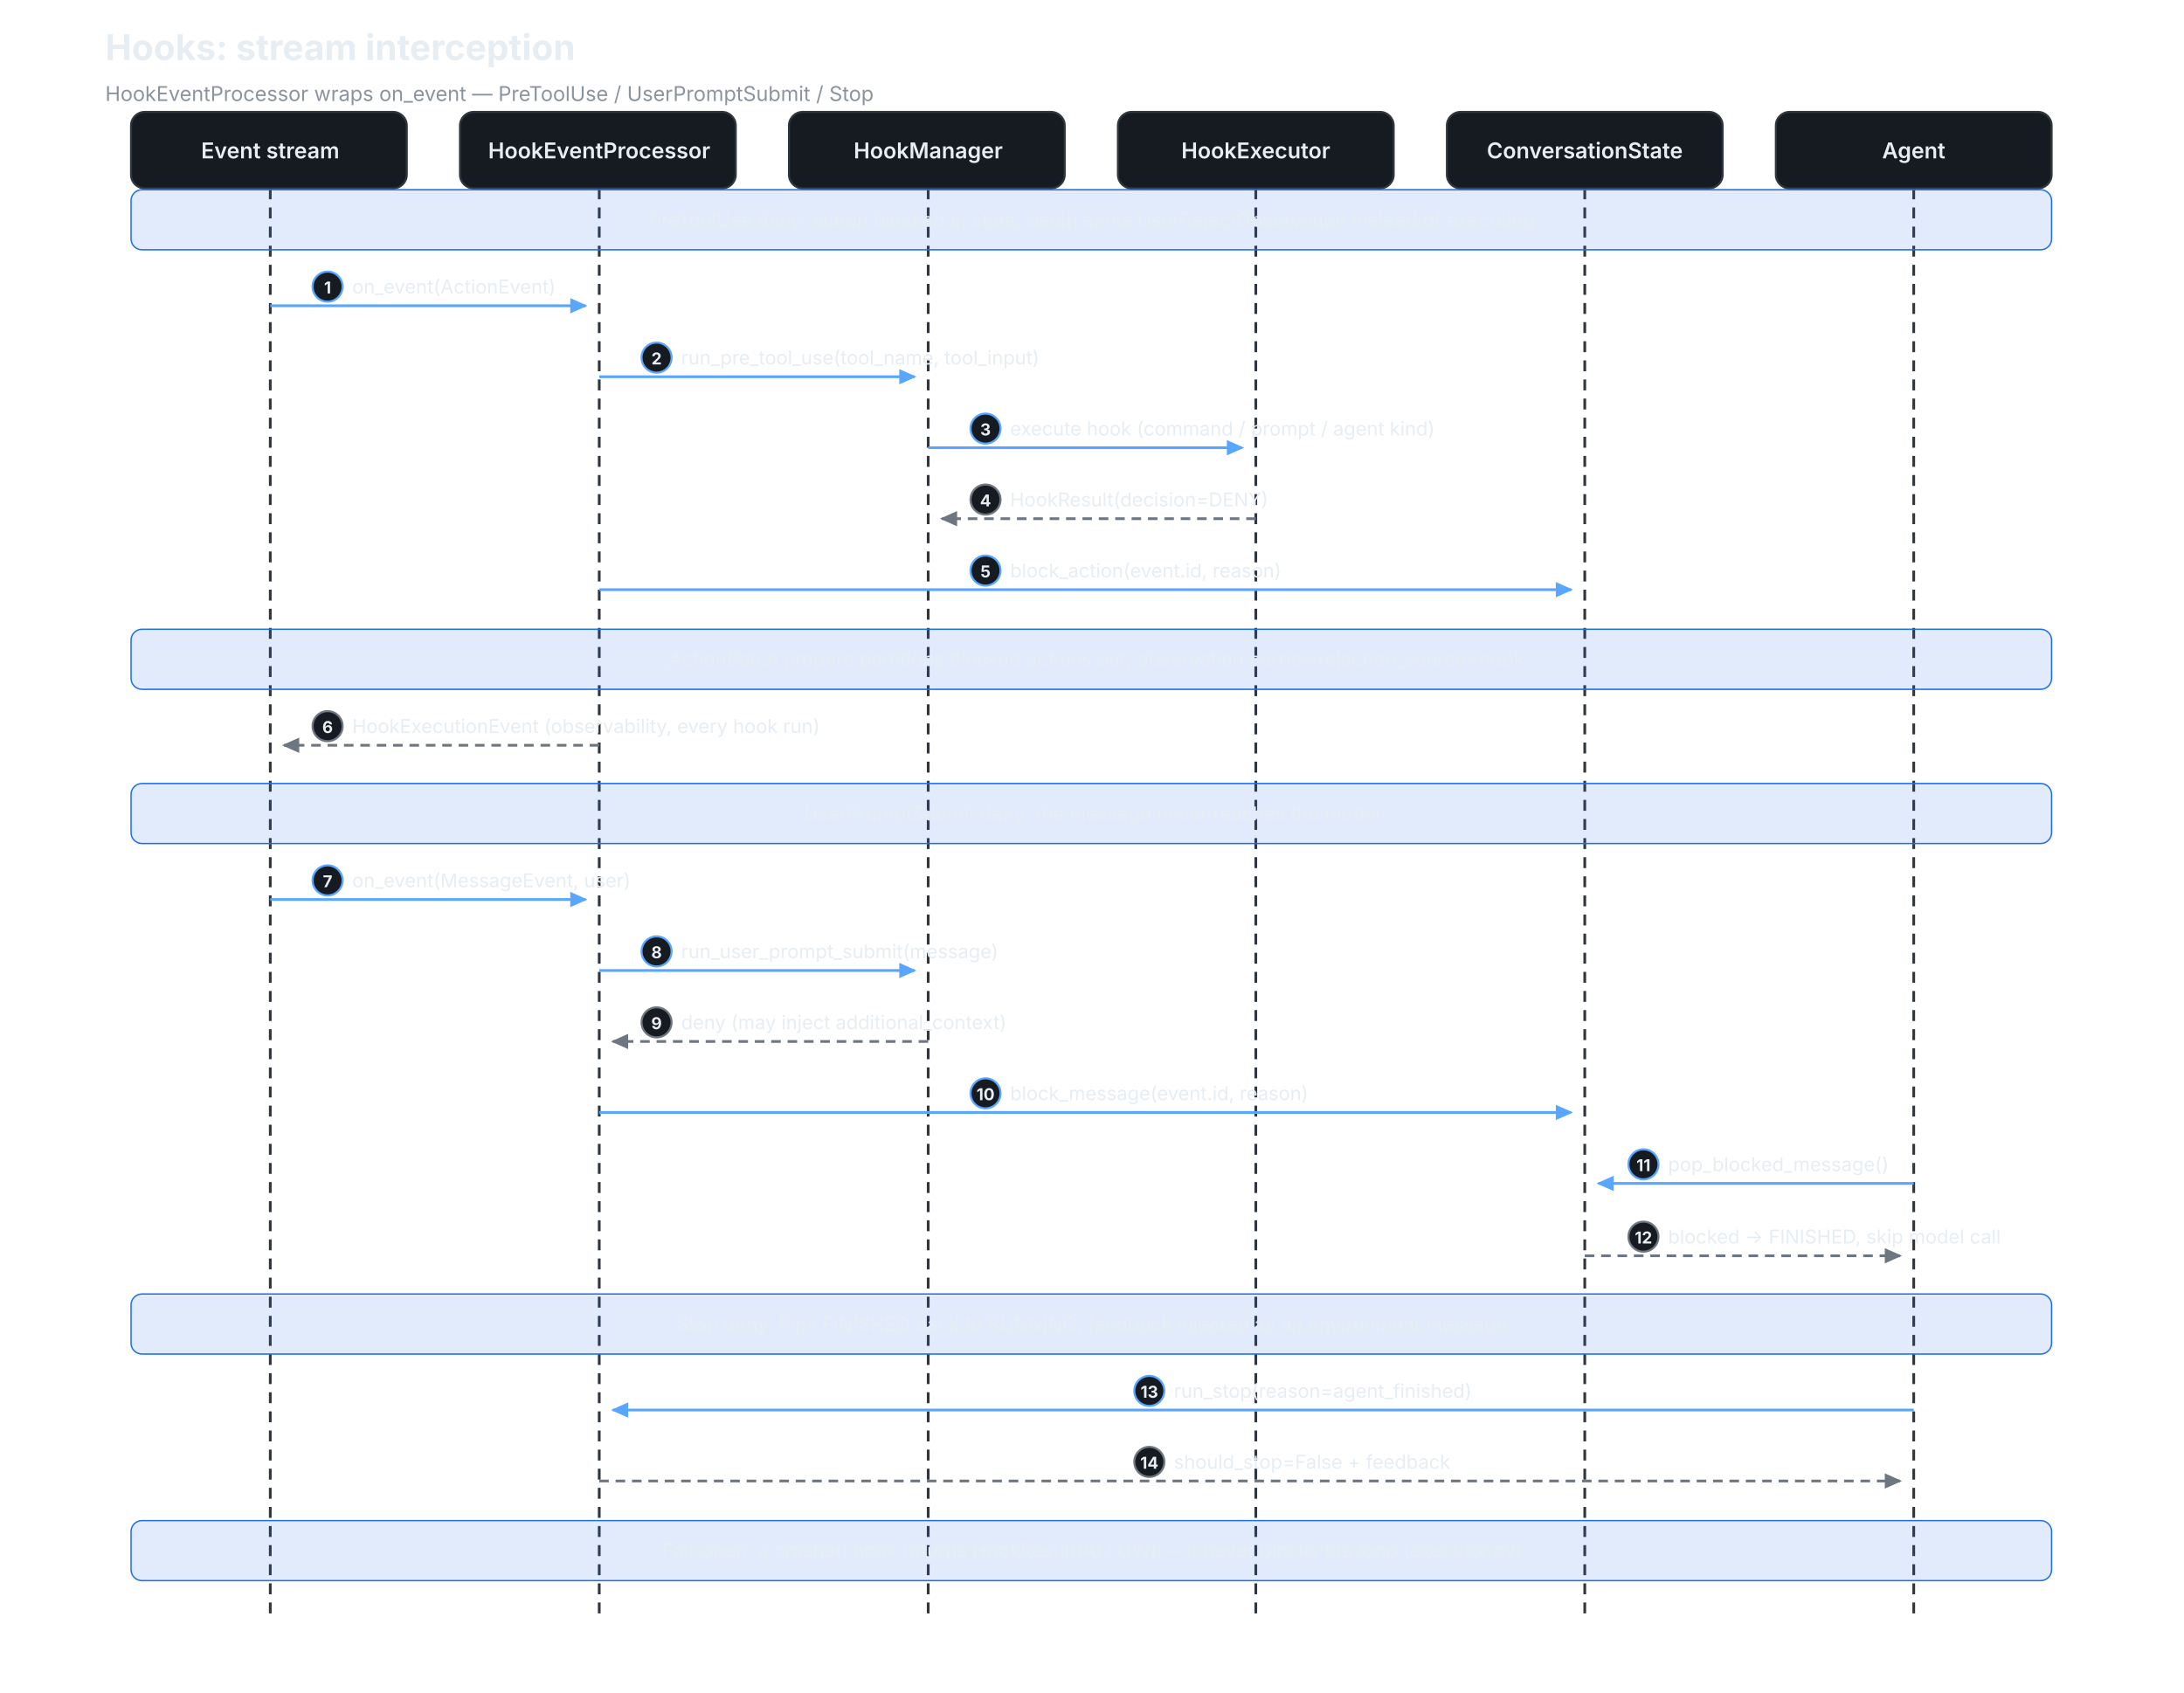
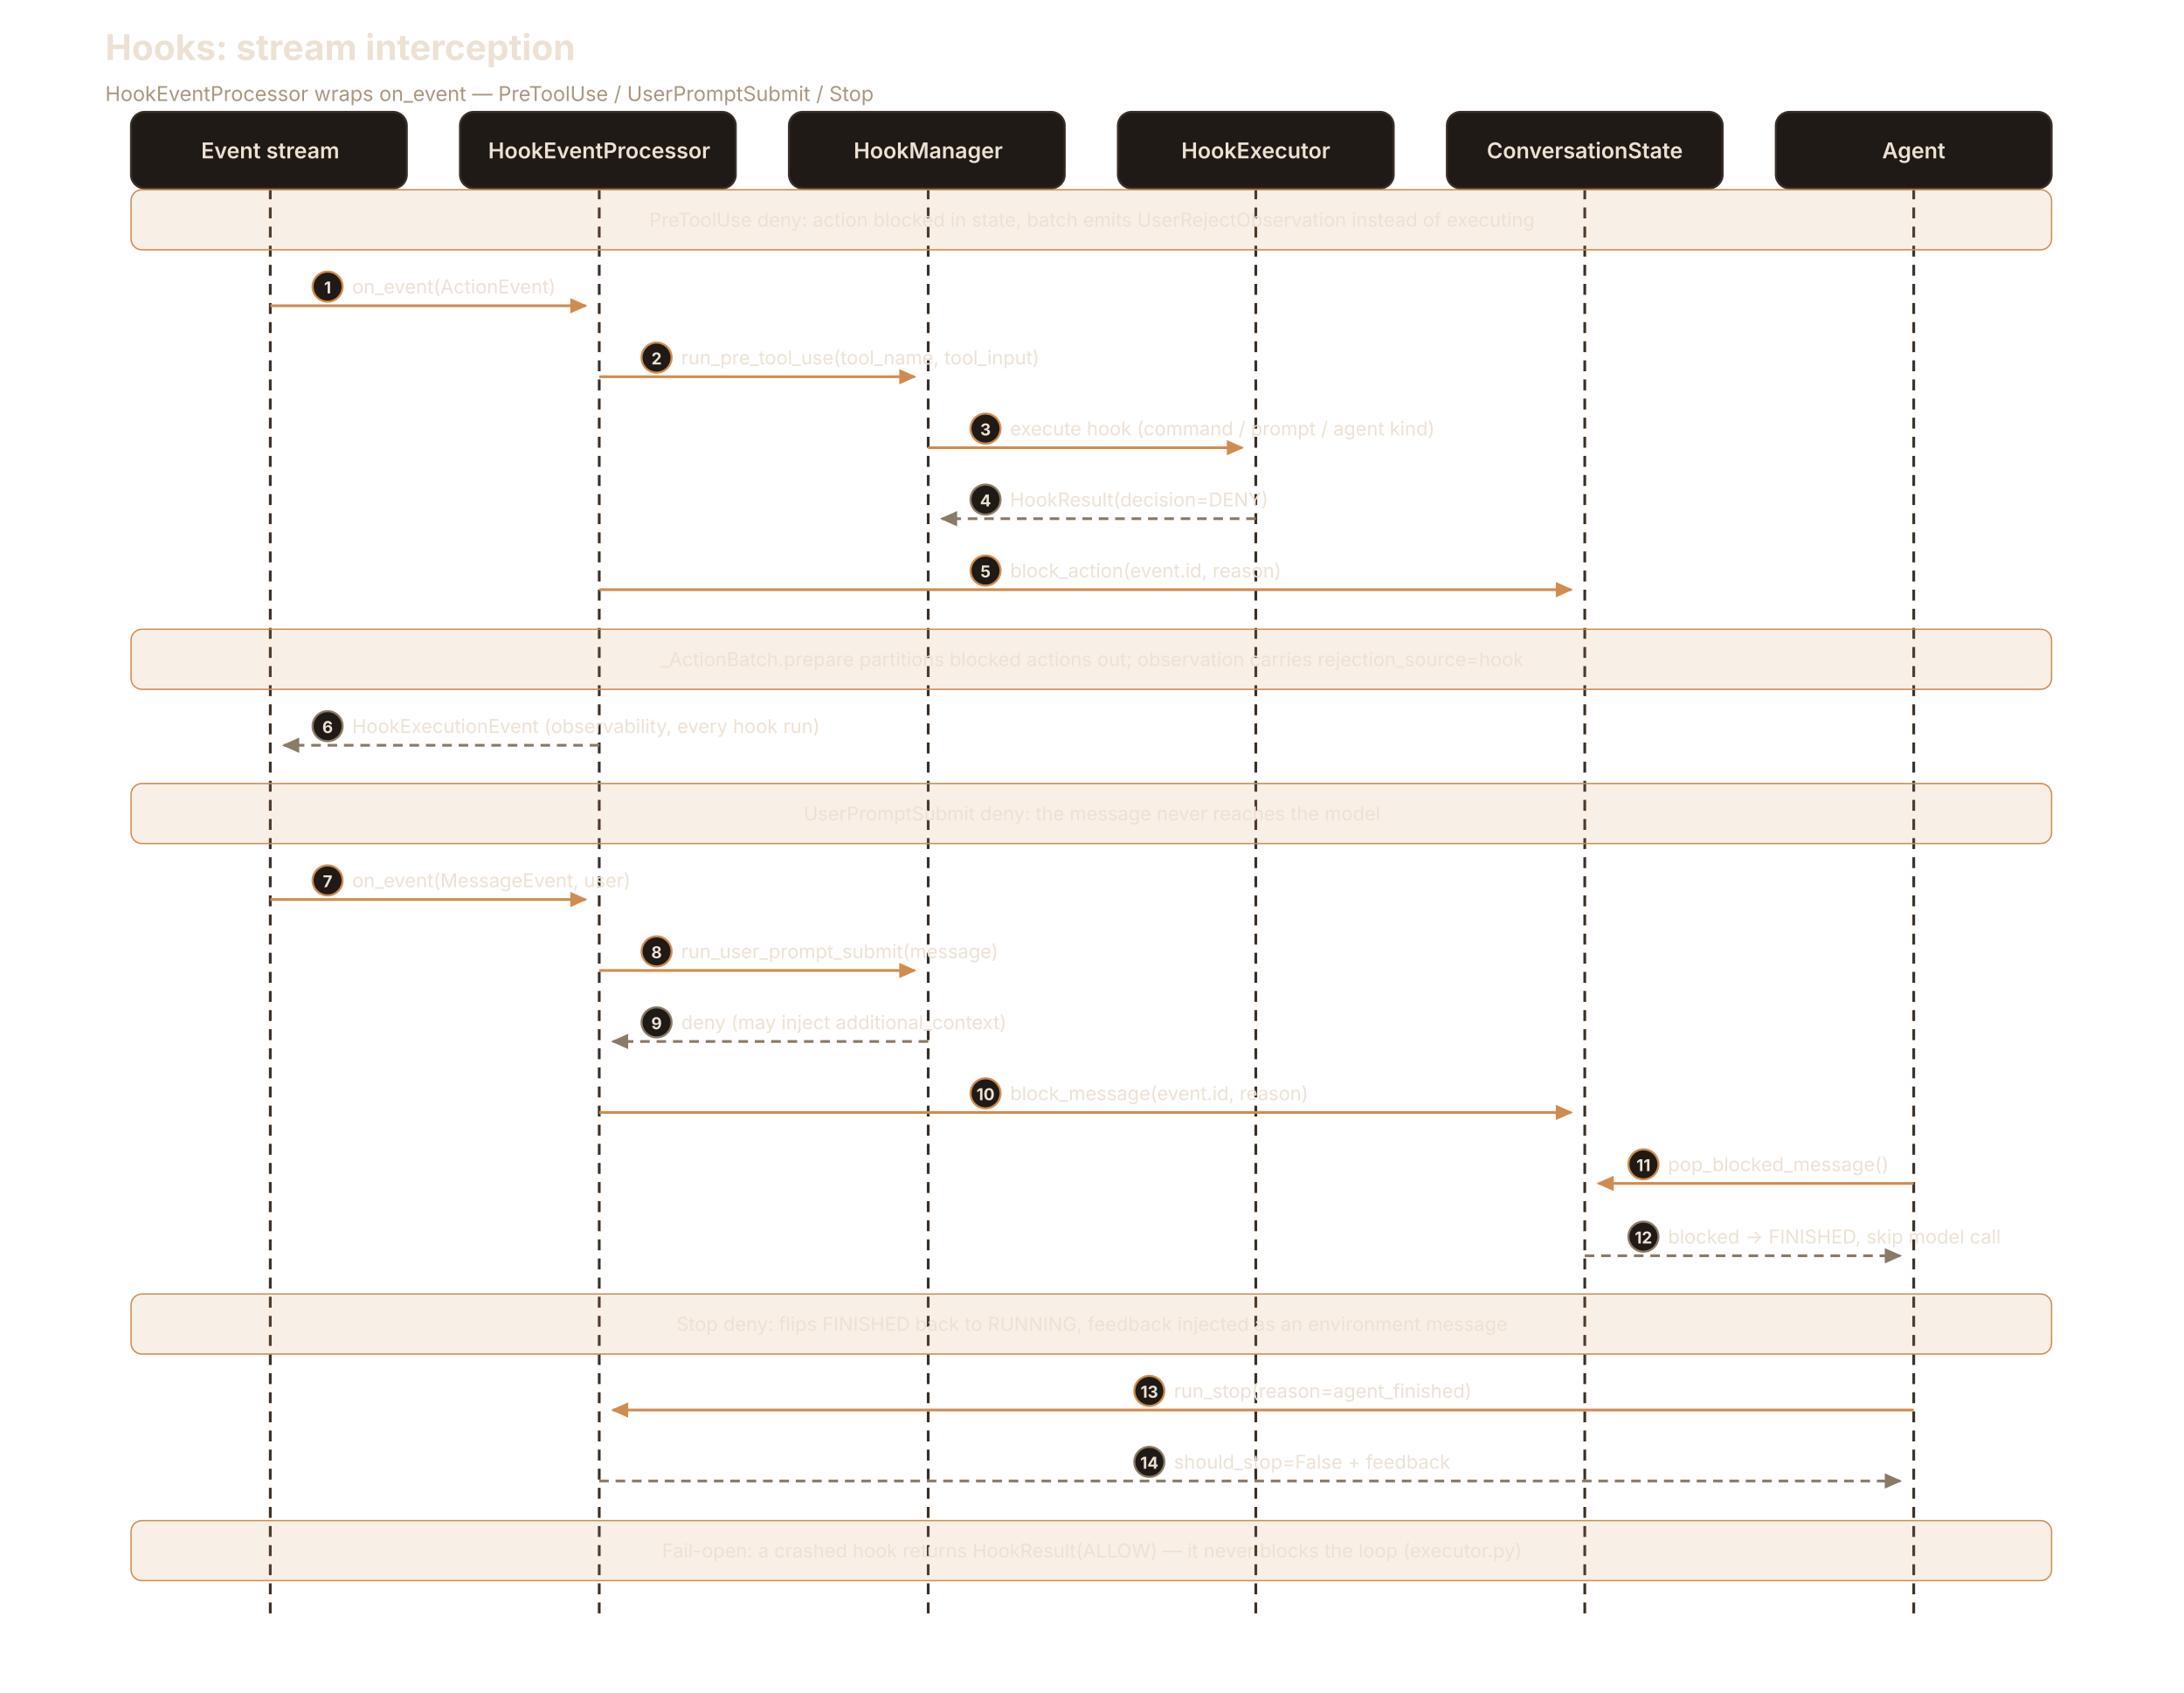
<svg xmlns="http://www.w3.org/2000/svg" viewBox="0 0 1600 1240" width="1600" font-family="system-ui, -apple-system, sans-serif">
  <defs>
    <marker id="arrc" viewBox="0 0 10 10" refX="8" refY="5" markerWidth="7" markerHeight="7" orient="auto-start-reverse">
-       <path d="M 0 1 L 9 5 L 0 9 z" fill="#58a6ff" />
+       <path d="M 0 1 L 9 5 L 0 9 z" fill="#d08c4e" />
    </marker>
    <marker id="arrr" viewBox="0 0 10 10" refX="8" refY="5" markerWidth="7" markerHeight="7" orient="auto-start-reverse">
-       <path d="M 0 1 L 9 5 L 0 9 z" fill="#6e7681" />
+       <path d="M 0 1 L 9 5 L 0 9 z" fill="#8a7a66" />
    </marker>
  </defs>
-   <text x="77.108" y="44" font-size="26" font-weight="700" fill="#e6edf3">Hooks: stream interception</text>
-   <text x="77.108" y="74" font-size="15" fill="#8b949e">HookEventProcessor wraps on_event — PreToolUse / UserPromptSubmit / Stop</text>
-   <line x1="198" y1="110" x2="198" y2="1182" stroke="#30363d" stroke-width="2" stroke-dasharray="8 6" />
-   <rect x="96" y="82" width="202" height="56" rx="10" fill="#161b22" stroke="#30363d" stroke-width="1.5" />
-   <text x="198" y="116" text-anchor="middle" font-size="16" font-weight="600" fill="#e6edf3">Event stream</text>
-   <line x1="439" y1="110" x2="439" y2="1182" stroke="#30363d" stroke-width="2" stroke-dasharray="8 6" />
-   <rect x="337" y="82" width="202" height="56" rx="10" fill="#161b22" stroke="#30363d" stroke-width="1.5" />
-   <text x="439" y="116" text-anchor="middle" font-size="16" font-weight="600" fill="#e6edf3">HookEventProcessor</text>
-   <line x1="680" y1="110" x2="680" y2="1182" stroke="#30363d" stroke-width="2" stroke-dasharray="8 6" />
-   <rect x="578" y="82" width="202" height="56" rx="10" fill="#161b22" stroke="#30363d" stroke-width="1.5" />
-   <text x="680" y="116" text-anchor="middle" font-size="16" font-weight="600" fill="#e6edf3">HookManager</text>
-   <line x1="920" y1="110" x2="920" y2="1182" stroke="#30363d" stroke-width="2" stroke-dasharray="8 6" />
-   <rect x="819" y="82" width="202" height="56" rx="10" fill="#161b22" stroke="#30363d" stroke-width="1.5" />
-   <text x="920" y="116" text-anchor="middle" font-size="16" font-weight="600" fill="#e6edf3">HookExecutor</text>
-   <line x1="1161" y1="110" x2="1161" y2="1182" stroke="#30363d" stroke-width="2" stroke-dasharray="8 6" />
-   <rect x="1060" y="82" width="202" height="56" rx="10" fill="#161b22" stroke="#30363d" stroke-width="1.5" />
-   <text x="1161" y="116" text-anchor="middle" font-size="16" font-weight="600" fill="#e6edf3">ConversationState</text>
-   <line x1="1402" y1="110" x2="1402" y2="1182" stroke="#30363d" stroke-width="2" stroke-dasharray="8 6" />
-   <rect x="1301" y="82" width="202" height="56" rx="10" fill="#161b22" stroke="#30363d" stroke-width="1.5" />
-   <text x="1402" y="116" text-anchor="middle" font-size="16" font-weight="600" fill="#e6edf3">Agent</text>
-   <rect x="96" y="139" width="1407" height="44" rx="8" fill="#1f6feb22" stroke="#1f6feb" stroke-width="1" />
-   <text x="800" y="166" text-anchor="middle" font-size="14" fill="#e6edf3">PreToolUse deny: action blocked in state, batch emits UserRejectObservation instead of executing</text>
-   <line x1="198" y1="224" x2="429" y2="224" stroke="#58a6ff" stroke-width="2" marker-end="url(#arrc)" />
-   <circle cx="240" cy="210" r="11" fill="#161b22" stroke="#58a6ff" stroke-width="1.5" />
-   <text x="240" y="215" text-anchor="middle" font-size="12" font-weight="700" fill="#e6edf3">1</text>
-   <text x="258" y="215" font-size="14" fill="#e6edf3">on_event(ActionEvent)</text>
-   <line x1="439" y1="276" x2="670" y2="276" stroke="#58a6ff" stroke-width="2" marker-end="url(#arrc)" />
-   <circle cx="481" cy="262" r="11" fill="#161b22" stroke="#58a6ff" stroke-width="1.5" />
-   <text x="481" y="267" text-anchor="middle" font-size="12" font-weight="700" fill="#e6edf3">2</text>
-   <text x="499" y="267" font-size="14" fill="#e6edf3">run_pre_tool_use(tool_name, tool_input)</text>
-   <line x1="680" y1="328" x2="910" y2="328" stroke="#58a6ff" stroke-width="2" marker-end="url(#arrc)" />
-   <circle cx="722" cy="314" r="11" fill="#161b22" stroke="#58a6ff" stroke-width="1.5" />
-   <text x="722" y="319" text-anchor="middle" font-size="12" font-weight="700" fill="#e6edf3">3</text>
-   <text x="740" y="319" font-size="14" fill="#e6edf3">execute hook (command / prompt / agent kind)</text>
-   <line x1="920" y1="380" x2="690" y2="380" stroke="#6e7681" stroke-width="2" stroke-dasharray="7 5" marker-end="url(#arrr)" />
-   <circle cx="722" cy="366" r="11" fill="#161b22" stroke="#6e7681" stroke-width="1.5" />
-   <text x="722" y="371" text-anchor="middle" font-size="12" font-weight="700" fill="#e6edf3">4</text>
-   <text x="740" y="371" font-size="14" fill="#e6edf3">HookResult(decision=DENY)</text>
-   <line x1="439" y1="432" x2="1151" y2="432" stroke="#58a6ff" stroke-width="2" marker-end="url(#arrc)" />
-   <circle cx="722" cy="418" r="11" fill="#161b22" stroke="#58a6ff" stroke-width="1.5" />
-   <text x="722" y="423" text-anchor="middle" font-size="12" font-weight="700" fill="#e6edf3">5</text>
-   <text x="740" y="423" font-size="14" fill="#e6edf3">block_action(event.id, reason)</text>
-   <rect x="96" y="461" width="1407" height="44" rx="8" fill="#1f6feb22" stroke="#1f6feb" stroke-width="1" />
-   <text x="800" y="488" text-anchor="middle" font-size="14" fill="#e6edf3">_ActionBatch.prepare partitions blocked actions out; observation carries rejection_source=hook</text>
-   <line x1="439" y1="546" x2="208" y2="546" stroke="#6e7681" stroke-width="2" stroke-dasharray="7 5" marker-end="url(#arrr)" />
-   <circle cx="240" cy="532" r="11" fill="#161b22" stroke="#6e7681" stroke-width="1.5" />
-   <text x="240" y="537" text-anchor="middle" font-size="12" font-weight="700" fill="#e6edf3">6</text>
-   <text x="258" y="537" font-size="14" fill="#e6edf3">HookExecutionEvent (observability, every hook run)</text>
-   <rect x="96" y="574" width="1407" height="44" rx="8" fill="#1f6feb22" stroke="#1f6feb" stroke-width="1" />
-   <text x="800" y="601" text-anchor="middle" font-size="14" fill="#e6edf3">UserPromptSubmit deny: the message never reaches the model</text>
-   <line x1="198" y1="659" x2="429" y2="659" stroke="#58a6ff" stroke-width="2" marker-end="url(#arrc)" />
-   <circle cx="240" cy="645" r="11" fill="#161b22" stroke="#58a6ff" stroke-width="1.5" />
-   <text x="240" y="650" text-anchor="middle" font-size="12" font-weight="700" fill="#e6edf3">7</text>
-   <text x="258" y="650" font-size="14" fill="#e6edf3">on_event(MessageEvent, user)</text>
-   <line x1="439" y1="711" x2="670" y2="711" stroke="#58a6ff" stroke-width="2" marker-end="url(#arrc)" />
-   <circle cx="481" cy="697" r="11" fill="#161b22" stroke="#58a6ff" stroke-width="1.5" />
-   <text x="481" y="702" text-anchor="middle" font-size="12" font-weight="700" fill="#e6edf3">8</text>
-   <text x="499" y="702" font-size="14" fill="#e6edf3">run_user_prompt_submit(message)</text>
-   <line x1="680" y1="763" x2="449" y2="763" stroke="#6e7681" stroke-width="2" stroke-dasharray="7 5" marker-end="url(#arrr)" />
-   <circle cx="481" cy="749" r="11" fill="#161b22" stroke="#6e7681" stroke-width="1.5" />
-   <text x="481" y="754" text-anchor="middle" font-size="12" font-weight="700" fill="#e6edf3">9</text>
-   <text x="499" y="754" font-size="14" fill="#e6edf3">deny (may inject additional_context)</text>
-   <line x1="439" y1="815" x2="1151" y2="815" stroke="#58a6ff" stroke-width="2" marker-end="url(#arrc)" />
-   <circle cx="722" cy="801" r="11" fill="#161b22" stroke="#58a6ff" stroke-width="1.5" />
-   <text x="722" y="806" text-anchor="middle" font-size="12" font-weight="700" fill="#e6edf3">10</text>
-   <text x="740" y="806" font-size="14" fill="#e6edf3">block_message(event.id, reason)</text>
-   <line x1="1402" y1="867" x2="1171" y2="867" stroke="#58a6ff" stroke-width="2" marker-end="url(#arrc)" />
-   <circle cx="1204" cy="853" r="11" fill="#161b22" stroke="#58a6ff" stroke-width="1.5" />
-   <text x="1204" y="858" text-anchor="middle" font-size="12" font-weight="700" fill="#e6edf3">11</text>
-   <text x="1222" y="858" font-size="14" fill="#e6edf3">pop_blocked_message()</text>
-   <line x1="1161" y1="920" x2="1392" y2="920" stroke="#6e7681" stroke-width="2" stroke-dasharray="7 5" marker-end="url(#arrr)" />
-   <circle cx="1204" cy="906" r="11" fill="#161b22" stroke="#6e7681" stroke-width="1.5" />
-   <text x="1204" y="911" text-anchor="middle" font-size="12" font-weight="700" fill="#e6edf3">12</text>
-   <text x="1222" y="911" font-size="14" fill="#e6edf3">blocked -&gt; FINISHED, skip model call</text>
-   <rect x="96" y="948" width="1407" height="44" rx="8" fill="#1f6feb22" stroke="#1f6feb" stroke-width="1" />
-   <text x="800" y="975" text-anchor="middle" font-size="14" fill="#e6edf3">Stop deny: flips FINISHED back to RUNNING, feedback injected as an environment message</text>
-   <line x1="1402" y1="1033" x2="449" y2="1033" stroke="#58a6ff" stroke-width="2" marker-end="url(#arrc)" />
-   <circle cx="842" cy="1019" r="11" fill="#161b22" stroke="#58a6ff" stroke-width="1.5" />
-   <text x="842" y="1024" text-anchor="middle" font-size="12" font-weight="700" fill="#e6edf3">13</text>
-   <text x="860" y="1024" font-size="14" fill="#e6edf3">run_stop(reason=agent_finished)</text>
-   <line x1="439" y1="1085" x2="1392" y2="1085" stroke="#6e7681" stroke-width="2" stroke-dasharray="7 5" marker-end="url(#arrr)" />
-   <circle cx="842" cy="1071" r="11" fill="#161b22" stroke="#6e7681" stroke-width="1.5" />
-   <text x="842" y="1076" text-anchor="middle" font-size="12" font-weight="700" fill="#e6edf3">14</text>
-   <text x="860" y="1076" font-size="14" fill="#e6edf3">should_stop=False + feedback</text>
-   <rect x="96" y="1114" width="1407" height="44" rx="8" fill="#1f6feb22" stroke="#1f6feb" stroke-width="1" />
-   <text x="800" y="1141" text-anchor="middle" font-size="14" fill="#e6edf3">Fail-open: a crashed hook returns HookResult(ALLOW) — it never blocks the loop (executor.py)</text>
+   <text x="77.108" y="44" font-size="26" font-weight="700" fill="#ece1d3">Hooks: stream interception</text>
+   <text x="77.108" y="74" font-size="15" fill="#a89880">HookEventProcessor wraps on_event — PreToolUse / UserPromptSubmit / Stop</text>
+   <line x1="198" y1="110" x2="198" y2="1182" stroke="#3a2f26" stroke-width="2" stroke-dasharray="8 6" />
+   <rect x="96" y="82" width="202" height="56" rx="10" fill="#1f1a15" stroke="#3a2f26" stroke-width="1.5" />
+   <text x="198" y="116" text-anchor="middle" font-size="16" font-weight="600" fill="#ece1d3">Event stream</text>
+   <line x1="439" y1="110" x2="439" y2="1182" stroke="#3a2f26" stroke-width="2" stroke-dasharray="8 6" />
+   <rect x="337" y="82" width="202" height="56" rx="10" fill="#1f1a15" stroke="#3a2f26" stroke-width="1.5" />
+   <text x="439" y="116" text-anchor="middle" font-size="16" font-weight="600" fill="#ece1d3">HookEventProcessor</text>
+   <line x1="680" y1="110" x2="680" y2="1182" stroke="#3a2f26" stroke-width="2" stroke-dasharray="8 6" />
+   <rect x="578" y="82" width="202" height="56" rx="10" fill="#1f1a15" stroke="#3a2f26" stroke-width="1.5" />
+   <text x="680" y="116" text-anchor="middle" font-size="16" font-weight="600" fill="#ece1d3">HookManager</text>
+   <line x1="920" y1="110" x2="920" y2="1182" stroke="#3a2f26" stroke-width="2" stroke-dasharray="8 6" />
+   <rect x="819" y="82" width="202" height="56" rx="10" fill="#1f1a15" stroke="#3a2f26" stroke-width="1.5" />
+   <text x="920" y="116" text-anchor="middle" font-size="16" font-weight="600" fill="#ece1d3">HookExecutor</text>
+   <line x1="1161" y1="110" x2="1161" y2="1182" stroke="#3a2f26" stroke-width="2" stroke-dasharray="8 6" />
+   <rect x="1060" y="82" width="202" height="56" rx="10" fill="#1f1a15" stroke="#3a2f26" stroke-width="1.5" />
+   <text x="1161" y="116" text-anchor="middle" font-size="16" font-weight="600" fill="#ece1d3">ConversationState</text>
+   <line x1="1402" y1="110" x2="1402" y2="1182" stroke="#3a2f26" stroke-width="2" stroke-dasharray="8 6" />
+   <rect x="1301" y="82" width="202" height="56" rx="10" fill="#1f1a15" stroke="#3a2f26" stroke-width="1.5" />
+   <text x="1402" y="116" text-anchor="middle" font-size="16" font-weight="600" fill="#ece1d3">Agent</text>
+   <rect x="96" y="139" width="1407" height="44" rx="8" fill="#d08c4e22" stroke="#d08c4e" stroke-width="1" />
+   <text x="800" y="166" text-anchor="middle" font-size="14" fill="#ece1d3">PreToolUse deny: action blocked in state, batch emits UserRejectObservation instead of executing</text>
+   <line x1="198" y1="224" x2="429" y2="224" stroke="#d08c4e" stroke-width="2" marker-end="url(#arrc)" />
+   <circle cx="240" cy="210" r="11" fill="#1f1a15" stroke="#d08c4e" stroke-width="1.5" />
+   <text x="240" y="215" text-anchor="middle" font-size="12" font-weight="700" fill="#ece1d3">1</text>
+   <text x="258" y="215" font-size="14" fill="#ece1d3">on_event(ActionEvent)</text>
+   <line x1="439" y1="276" x2="670" y2="276" stroke="#d08c4e" stroke-width="2" marker-end="url(#arrc)" />
+   <circle cx="481" cy="262" r="11" fill="#1f1a15" stroke="#d08c4e" stroke-width="1.5" />
+   <text x="481" y="267" text-anchor="middle" font-size="12" font-weight="700" fill="#ece1d3">2</text>
+   <text x="499" y="267" font-size="14" fill="#ece1d3">run_pre_tool_use(tool_name, tool_input)</text>
+   <line x1="680" y1="328" x2="910" y2="328" stroke="#d08c4e" stroke-width="2" marker-end="url(#arrc)" />
+   <circle cx="722" cy="314" r="11" fill="#1f1a15" stroke="#d08c4e" stroke-width="1.5" />
+   <text x="722" y="319" text-anchor="middle" font-size="12" font-weight="700" fill="#ece1d3">3</text>
+   <text x="740" y="319" font-size="14" fill="#ece1d3">execute hook (command / prompt / agent kind)</text>
+   <line x1="920" y1="380" x2="690" y2="380" stroke="#8a7a66" stroke-width="2" stroke-dasharray="7 5" marker-end="url(#arrr)" />
+   <circle cx="722" cy="366" r="11" fill="#1f1a15" stroke="#8a7a66" stroke-width="1.5" />
+   <text x="722" y="371" text-anchor="middle" font-size="12" font-weight="700" fill="#ece1d3">4</text>
+   <text x="740" y="371" font-size="14" fill="#ece1d3">HookResult(decision=DENY)</text>
+   <line x1="439" y1="432" x2="1151" y2="432" stroke="#d08c4e" stroke-width="2" marker-end="url(#arrc)" />
+   <circle cx="722" cy="418" r="11" fill="#1f1a15" stroke="#d08c4e" stroke-width="1.5" />
+   <text x="722" y="423" text-anchor="middle" font-size="12" font-weight="700" fill="#ece1d3">5</text>
+   <text x="740" y="423" font-size="14" fill="#ece1d3">block_action(event.id, reason)</text>
+   <rect x="96" y="461" width="1407" height="44" rx="8" fill="#d08c4e22" stroke="#d08c4e" stroke-width="1" />
+   <text x="800" y="488" text-anchor="middle" font-size="14" fill="#ece1d3">_ActionBatch.prepare partitions blocked actions out; observation carries rejection_source=hook</text>
+   <line x1="439" y1="546" x2="208" y2="546" stroke="#8a7a66" stroke-width="2" stroke-dasharray="7 5" marker-end="url(#arrr)" />
+   <circle cx="240" cy="532" r="11" fill="#1f1a15" stroke="#8a7a66" stroke-width="1.5" />
+   <text x="240" y="537" text-anchor="middle" font-size="12" font-weight="700" fill="#ece1d3">6</text>
+   <text x="258" y="537" font-size="14" fill="#ece1d3">HookExecutionEvent (observability, every hook run)</text>
+   <rect x="96" y="574" width="1407" height="44" rx="8" fill="#d08c4e22" stroke="#d08c4e" stroke-width="1" />
+   <text x="800" y="601" text-anchor="middle" font-size="14" fill="#ece1d3">UserPromptSubmit deny: the message never reaches the model</text>
+   <line x1="198" y1="659" x2="429" y2="659" stroke="#d08c4e" stroke-width="2" marker-end="url(#arrc)" />
+   <circle cx="240" cy="645" r="11" fill="#1f1a15" stroke="#d08c4e" stroke-width="1.5" />
+   <text x="240" y="650" text-anchor="middle" font-size="12" font-weight="700" fill="#ece1d3">7</text>
+   <text x="258" y="650" font-size="14" fill="#ece1d3">on_event(MessageEvent, user)</text>
+   <line x1="439" y1="711" x2="670" y2="711" stroke="#d08c4e" stroke-width="2" marker-end="url(#arrc)" />
+   <circle cx="481" cy="697" r="11" fill="#1f1a15" stroke="#d08c4e" stroke-width="1.5" />
+   <text x="481" y="702" text-anchor="middle" font-size="12" font-weight="700" fill="#ece1d3">8</text>
+   <text x="499" y="702" font-size="14" fill="#ece1d3">run_user_prompt_submit(message)</text>
+   <line x1="680" y1="763" x2="449" y2="763" stroke="#8a7a66" stroke-width="2" stroke-dasharray="7 5" marker-end="url(#arrr)" />
+   <circle cx="481" cy="749" r="11" fill="#1f1a15" stroke="#8a7a66" stroke-width="1.5" />
+   <text x="481" y="754" text-anchor="middle" font-size="12" font-weight="700" fill="#ece1d3">9</text>
+   <text x="499" y="754" font-size="14" fill="#ece1d3">deny (may inject additional_context)</text>
+   <line x1="439" y1="815" x2="1151" y2="815" stroke="#d08c4e" stroke-width="2" marker-end="url(#arrc)" />
+   <circle cx="722" cy="801" r="11" fill="#1f1a15" stroke="#d08c4e" stroke-width="1.5" />
+   <text x="722" y="806" text-anchor="middle" font-size="12" font-weight="700" fill="#ece1d3">10</text>
+   <text x="740" y="806" font-size="14" fill="#ece1d3">block_message(event.id, reason)</text>
+   <line x1="1402" y1="867" x2="1171" y2="867" stroke="#d08c4e" stroke-width="2" marker-end="url(#arrc)" />
+   <circle cx="1204" cy="853" r="11" fill="#1f1a15" stroke="#d08c4e" stroke-width="1.5" />
+   <text x="1204" y="858" text-anchor="middle" font-size="12" font-weight="700" fill="#ece1d3">11</text>
+   <text x="1222" y="858" font-size="14" fill="#ece1d3">pop_blocked_message()</text>
+   <line x1="1161" y1="920" x2="1392" y2="920" stroke="#8a7a66" stroke-width="2" stroke-dasharray="7 5" marker-end="url(#arrr)" />
+   <circle cx="1204" cy="906" r="11" fill="#1f1a15" stroke="#8a7a66" stroke-width="1.5" />
+   <text x="1204" y="911" text-anchor="middle" font-size="12" font-weight="700" fill="#ece1d3">12</text>
+   <text x="1222" y="911" font-size="14" fill="#ece1d3">blocked -&gt; FINISHED, skip model call</text>
+   <rect x="96" y="948" width="1407" height="44" rx="8" fill="#d08c4e22" stroke="#d08c4e" stroke-width="1" />
+   <text x="800" y="975" text-anchor="middle" font-size="14" fill="#ece1d3">Stop deny: flips FINISHED back to RUNNING, feedback injected as an environment message</text>
+   <line x1="1402" y1="1033" x2="449" y2="1033" stroke="#d08c4e" stroke-width="2" marker-end="url(#arrc)" />
+   <circle cx="842" cy="1019" r="11" fill="#1f1a15" stroke="#d08c4e" stroke-width="1.5" />
+   <text x="842" y="1024" text-anchor="middle" font-size="12" font-weight="700" fill="#ece1d3">13</text>
+   <text x="860" y="1024" font-size="14" fill="#ece1d3">run_stop(reason=agent_finished)</text>
+   <line x1="439" y1="1085" x2="1392" y2="1085" stroke="#8a7a66" stroke-width="2" stroke-dasharray="7 5" marker-end="url(#arrr)" />
+   <circle cx="842" cy="1071" r="11" fill="#1f1a15" stroke="#8a7a66" stroke-width="1.5" />
+   <text x="842" y="1076" text-anchor="middle" font-size="12" font-weight="700" fill="#ece1d3">14</text>
+   <text x="860" y="1076" font-size="14" fill="#ece1d3">should_stop=False + feedback</text>
+   <rect x="96" y="1114" width="1407" height="44" rx="8" fill="#d08c4e22" stroke="#d08c4e" stroke-width="1" />
+   <text x="800" y="1141" text-anchor="middle" font-size="14" fill="#ece1d3">Fail-open: a crashed hook returns HookResult(ALLOW) — it never blocks the loop (executor.py)</text>
</svg>
